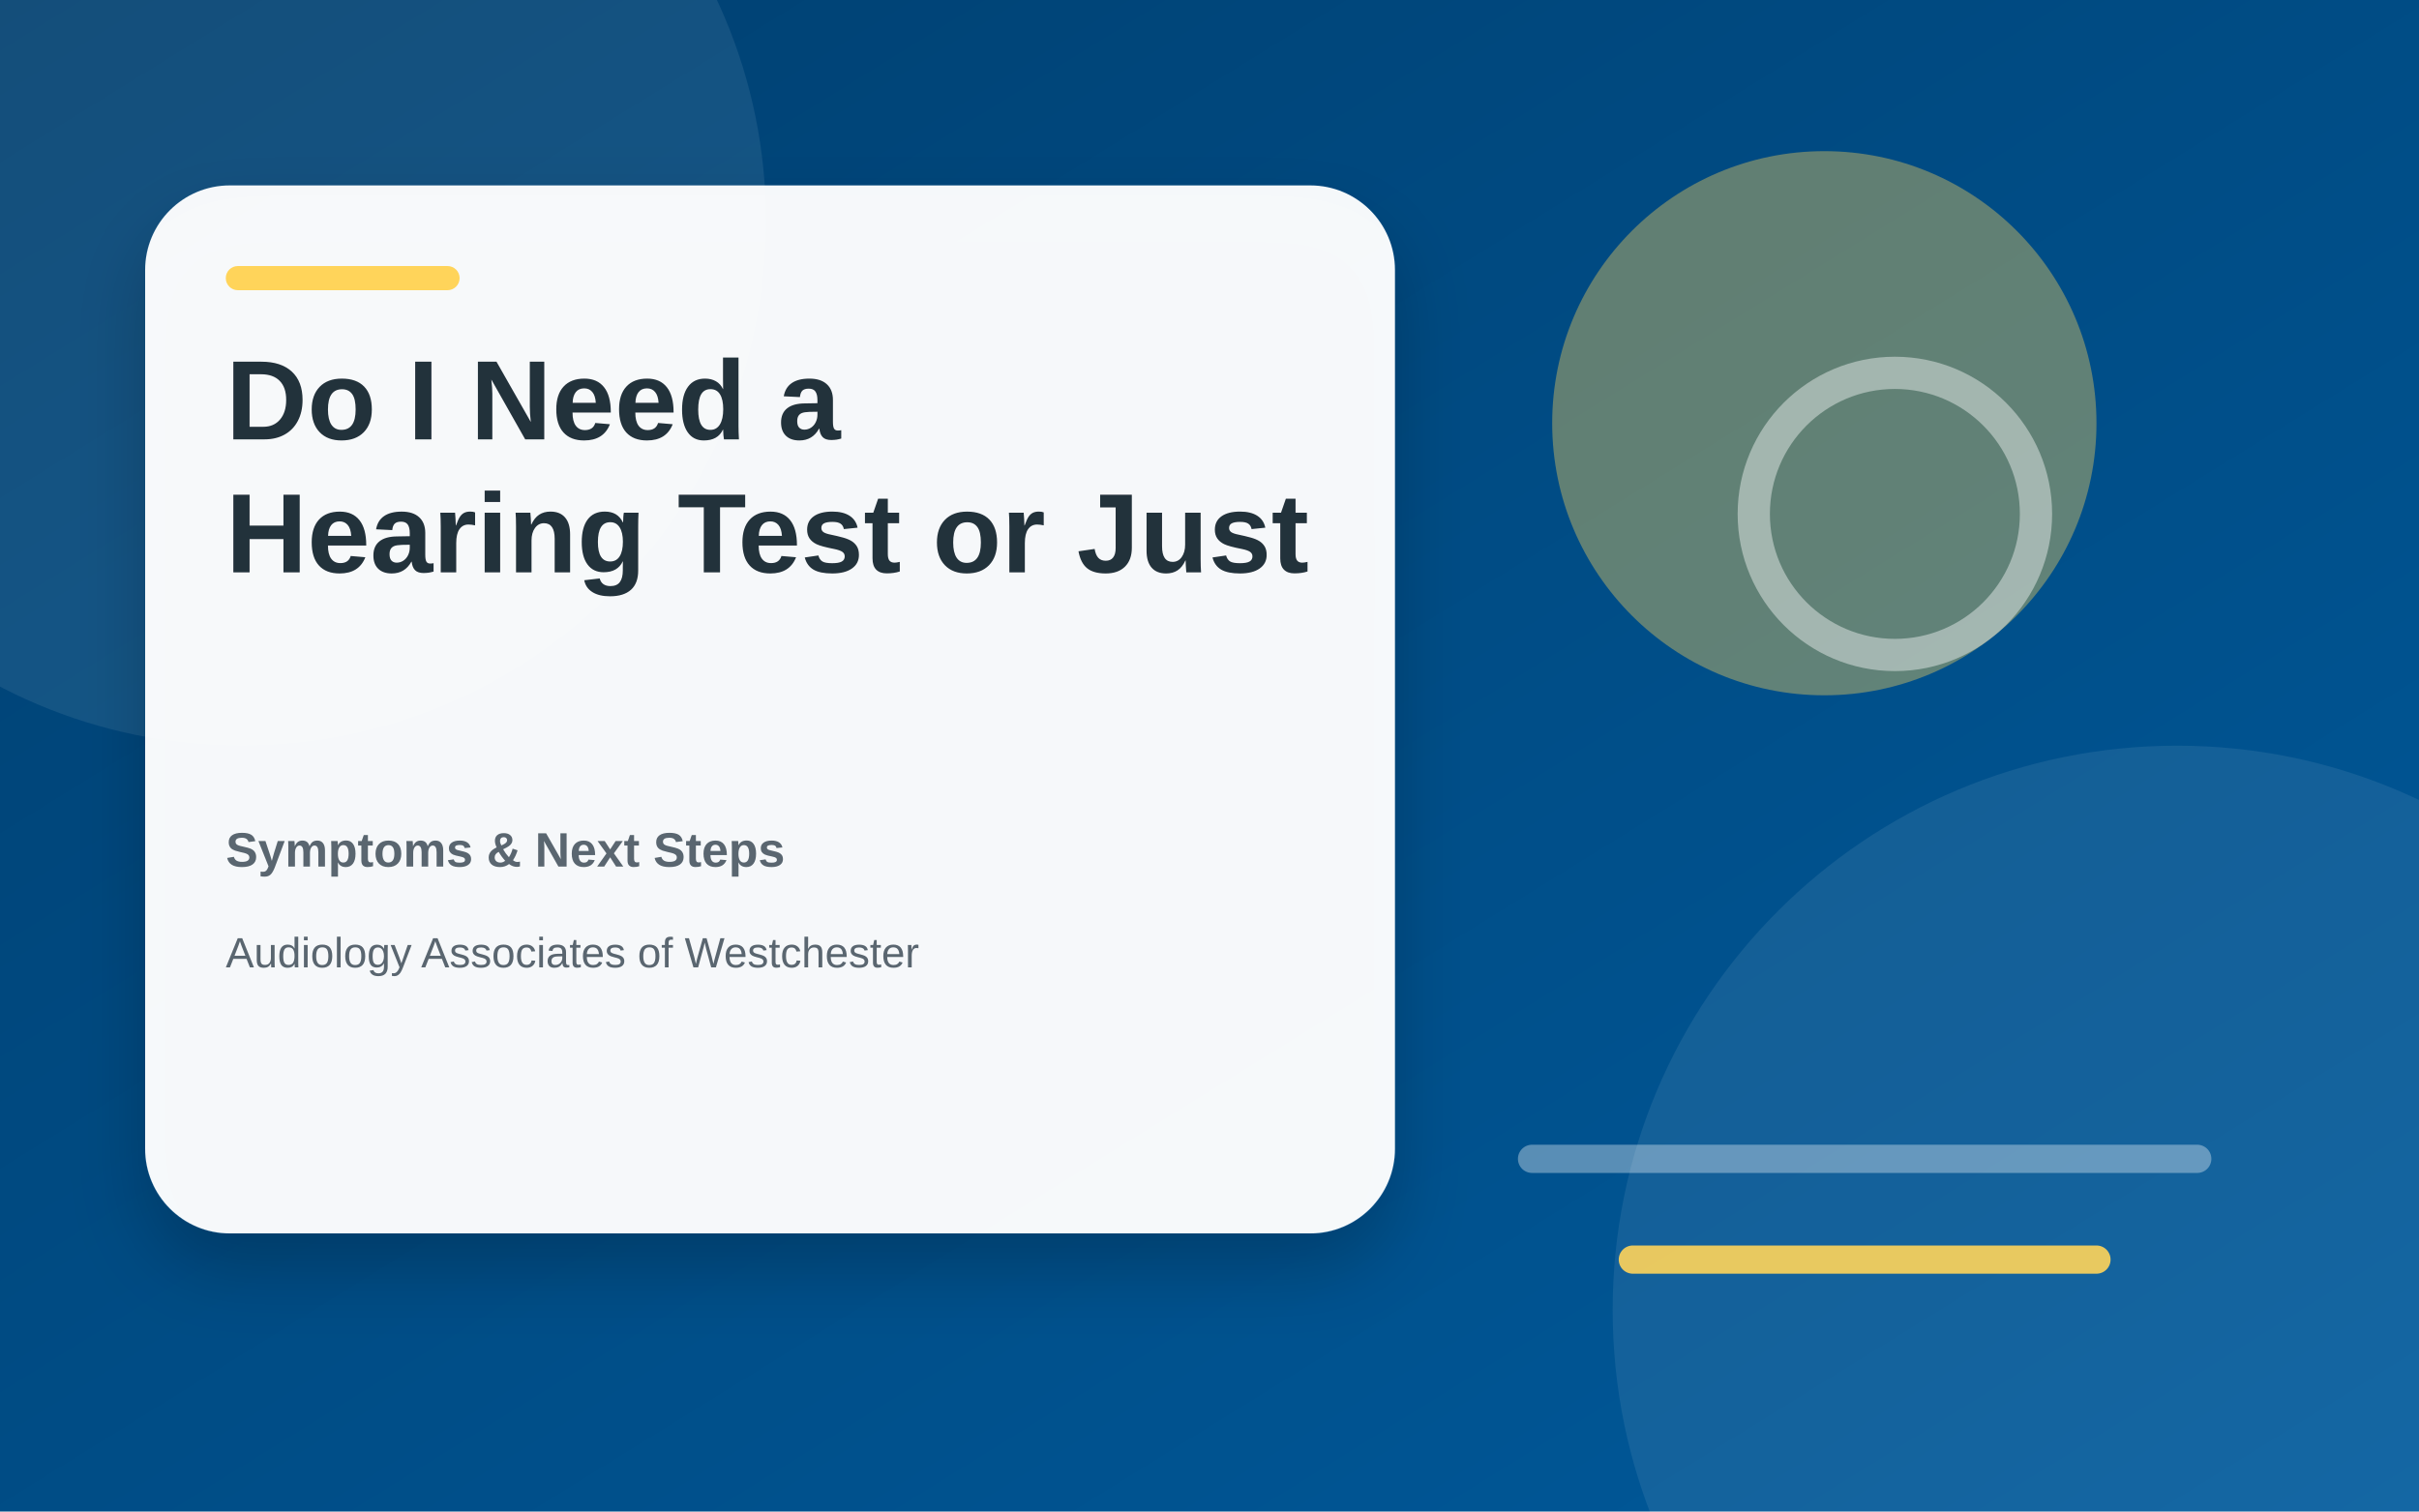
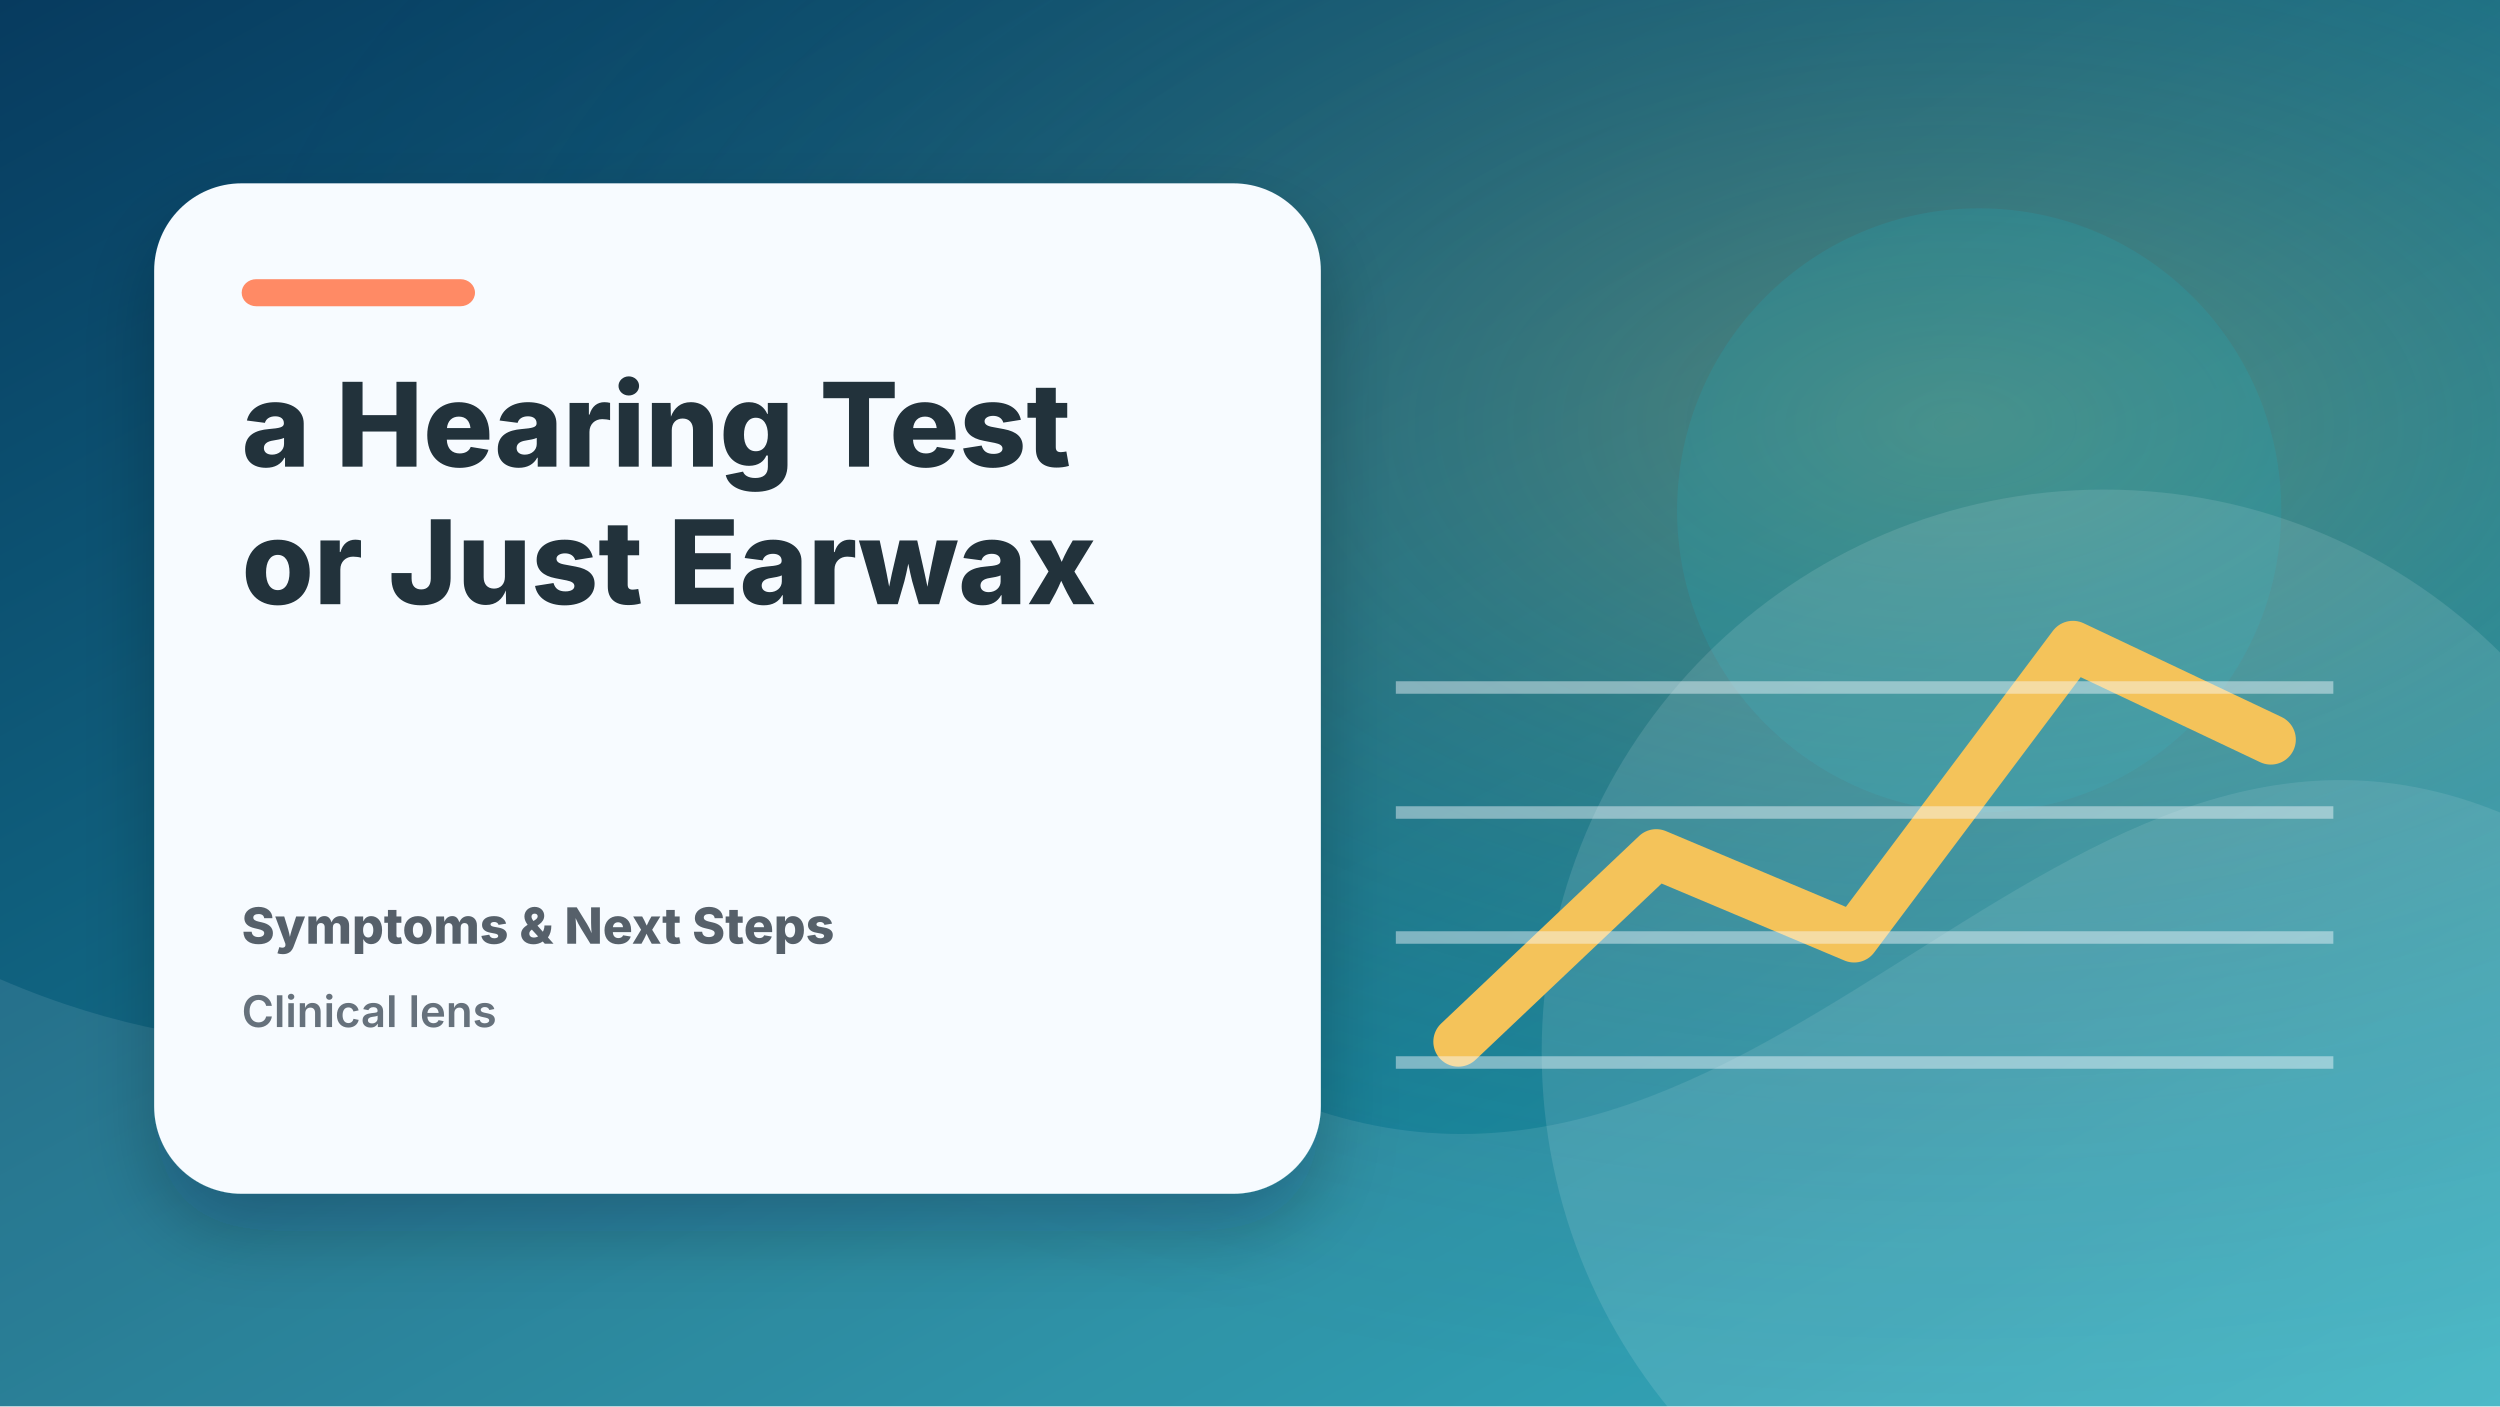
- <svg xmlns="http://www.w3.org/2000/svg" width="1200" height="750" viewBox="0 0 1200 750">
+ <svg xmlns="http://www.w3.org/2000/svg" width="1200" height="675" viewBox="0 0 1200 675" role="img" aria-labelledby="title desc">
  <defs>
-     <linearGradient id="g" x1="0" y1="0" x2="1" y2="1">
-       <stop offset="0" stop-color="#003f6f" />
-       <stop offset="1" stop-color="#005a9c" />
+     <linearGradient id="bg" x1="0" x2="1" y1="0" y2="1">
+       <stop offset="0" stop-color="#073b5f" />
+       <stop offset="1" stop-color="#20a7b8" />
    </linearGradient>
-     <filter id="s">
-       <feDropShadow dx="0" dy="18" stdDeviation="18" flood-opacity=".22" />
+     <radialGradient id="glow" cx="78%" cy="30%" r="70%">
+       <stop offset="0" stop-color="#f4c35a" stop-opacity=".28" />
+       <stop offset="1" stop-color="#073b5f" stop-opacity="0" />
+     </radialGradient>
+     <filter id="shadow" x="-20%" y="-20%" width="140%" height="140%">
+       <feDropShadow dx="0" dy="18" stdDeviation="18" flood-color="#001927" flood-opacity=".24" />
    </filter>
  </defs>
-   <rect width="1200" height="750" fill="url(#g)" />
-   <circle cx="120" cy="110" r="260" fill="#fff" opacity=".08" />
-   <circle cx="1080" cy="650" r="280" fill="#fff" opacity=".08" />
-   <g filter="url(#s)">
-     <rect x="72" y="92" width="620" height="520" rx="42" fill="#fff" opacity=".96" />
-     <rect x="112" y="132" width="116" height="12" rx="6" fill="#ffd45a" />
-     <text x="112" y="218" font-family="Arial,Helvetica,sans-serif" font-size="56" font-weight="800" fill="#24313a">
-       <tspan x="112">Do I Need a</tspan>
-       <tspan x="112" dy="66">Hearing Test or Just</tspan>
+   <rect width="1200" height="675" fill="url(#bg)" />
+   <rect width="1200" height="675" fill="url(#glow)" />
+   <path d="M0 470 C220 565 360 405 600 520 S980 300 1200 390 V675 H0Z" fill="#f7fbff" opacity=".10" />
+   <circle cx="950" cy="245" r="145" fill="#20a7b8" opacity=".22" />
+   <circle cx="1010" cy="505" r="270" fill="#f7fbff" opacity=".12" />
+   <polyline points="700,500 795,410 890,450 995,310 1090,355" fill="none" stroke="#f4c35a" stroke-width="24" stroke-linecap="round" stroke-linejoin="round" />
+   <g stroke="#f7fbff" stroke-width="6" opacity=".45">
+     <line x1="670" y1="330" x2="1120" y2="330" />
+     <line x1="670" y1="390" x2="1120" y2="390" />
+     <line x1="670" y1="450" x2="1120" y2="450" />
+     <line x1="670" y1="510" x2="1120" y2="510" />
+   </g>
+   <g filter="url(#shadow)">
+     <rect x="74" y="88" width="560" height="485" rx="42" fill="#f7fbff" />
+     <rect x="116" y="134" width="112" height="13" rx="7" fill="#ff8a65" />
+     <text x="116" y="224" font-family="Inter, Arial, sans-serif" font-size="56" font-weight="800" fill="#20313b">
+       <tspan x="116" dy="0">a Hearing Test</tspan>
+       <tspan x="116" dy="66">or Just Earwax</tspan>
    </text>
-     <text x="112" y="430" font-family="Arial,Helvetica,sans-serif" font-size="24" font-weight="700" fill="#5a6670">Symptoms &amp; Next Steps</text>
-     <text x="112" y="480" font-family="Arial,Helvetica,sans-serif" font-size="21" fill="#5a6670">Audiology Associates of Westchester</text>
+     <text x="116" y="453" font-family="Inter, Arial, sans-serif" font-size="24" font-weight="800" fill="#56616b">Symptoms &amp; Next Steps</text>
+     <text x="116" y="493" font-family="Inter, Arial, sans-serif" font-size="21" font-weight="600" fill="#66717b">Clinical lens</text>
  </g>
-   <g>
-     <circle cx="905" cy="210" r="135" fill="#ffd45a" opacity=".38" />
-     <circle cx="940" cy="255" r="70" fill="none" stroke="#fff" stroke-width="16" opacity=".42" />
-   </g>
-   <path d="M760 575h330" stroke="#fff" stroke-width="14" stroke-linecap="round" opacity=".35" />
-   <path d="M810 625h230" stroke="#ffd45a" stroke-width="14" stroke-linecap="round" opacity=".9" />
</svg>
